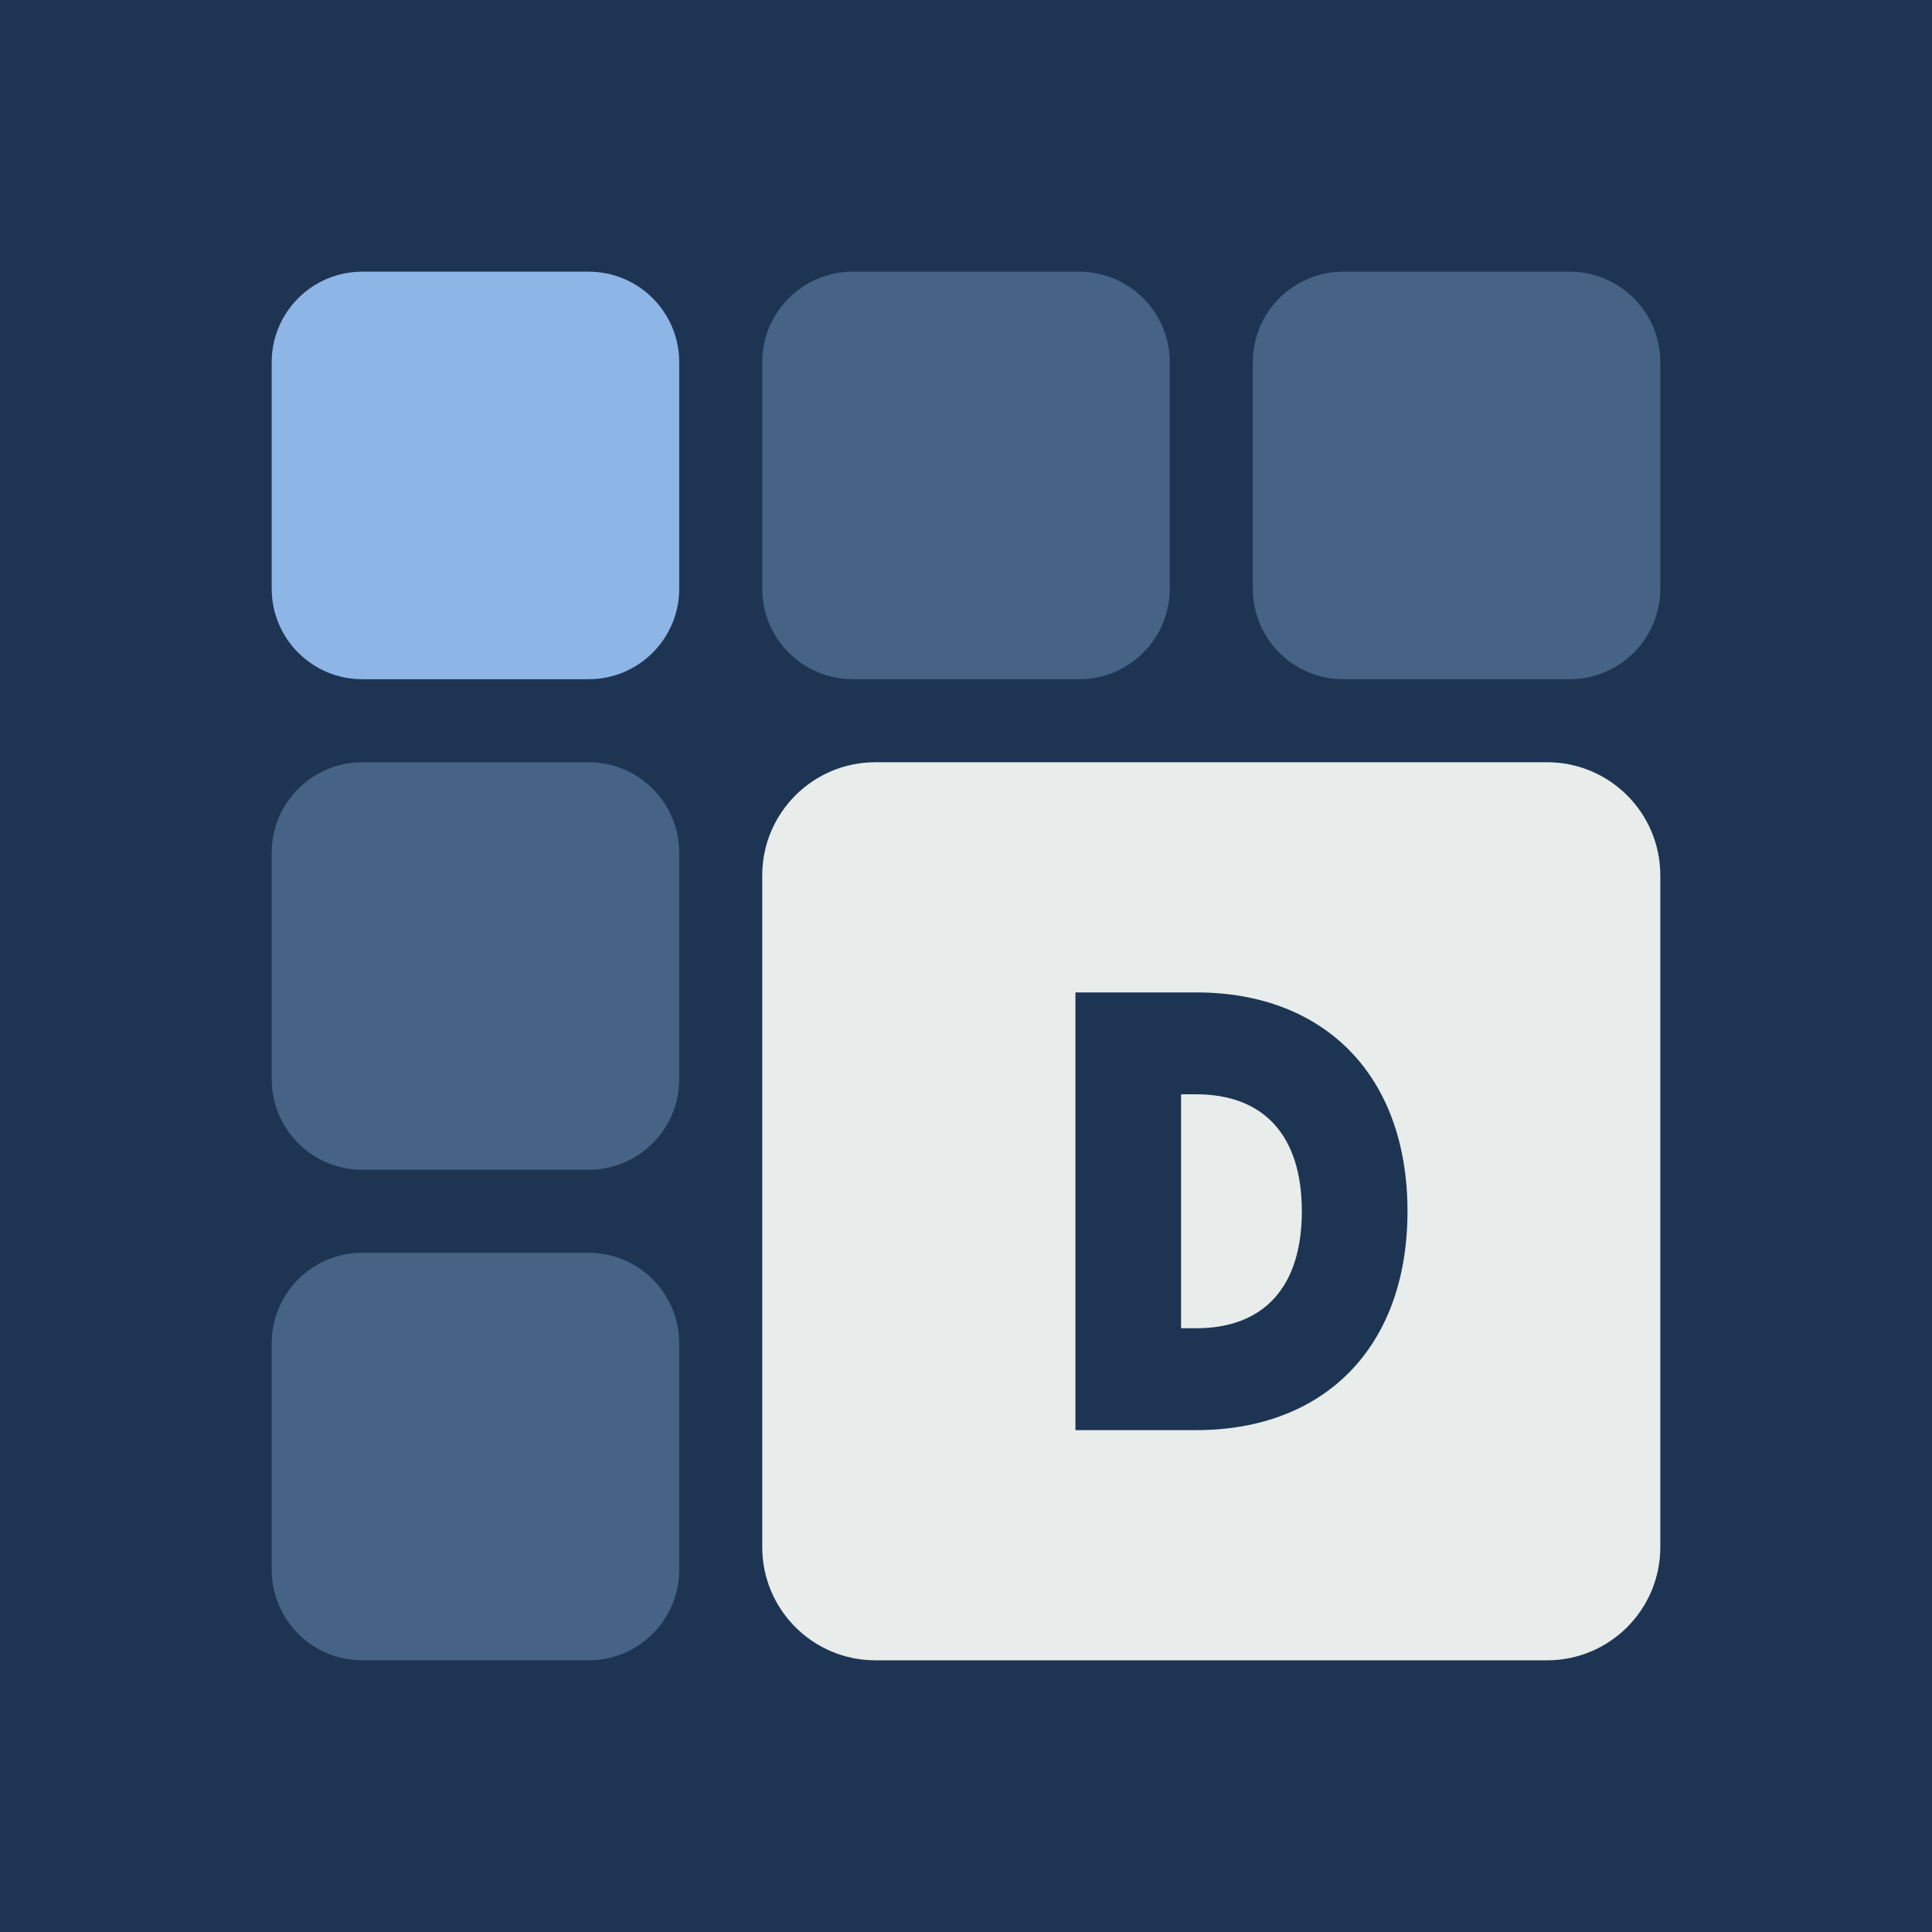
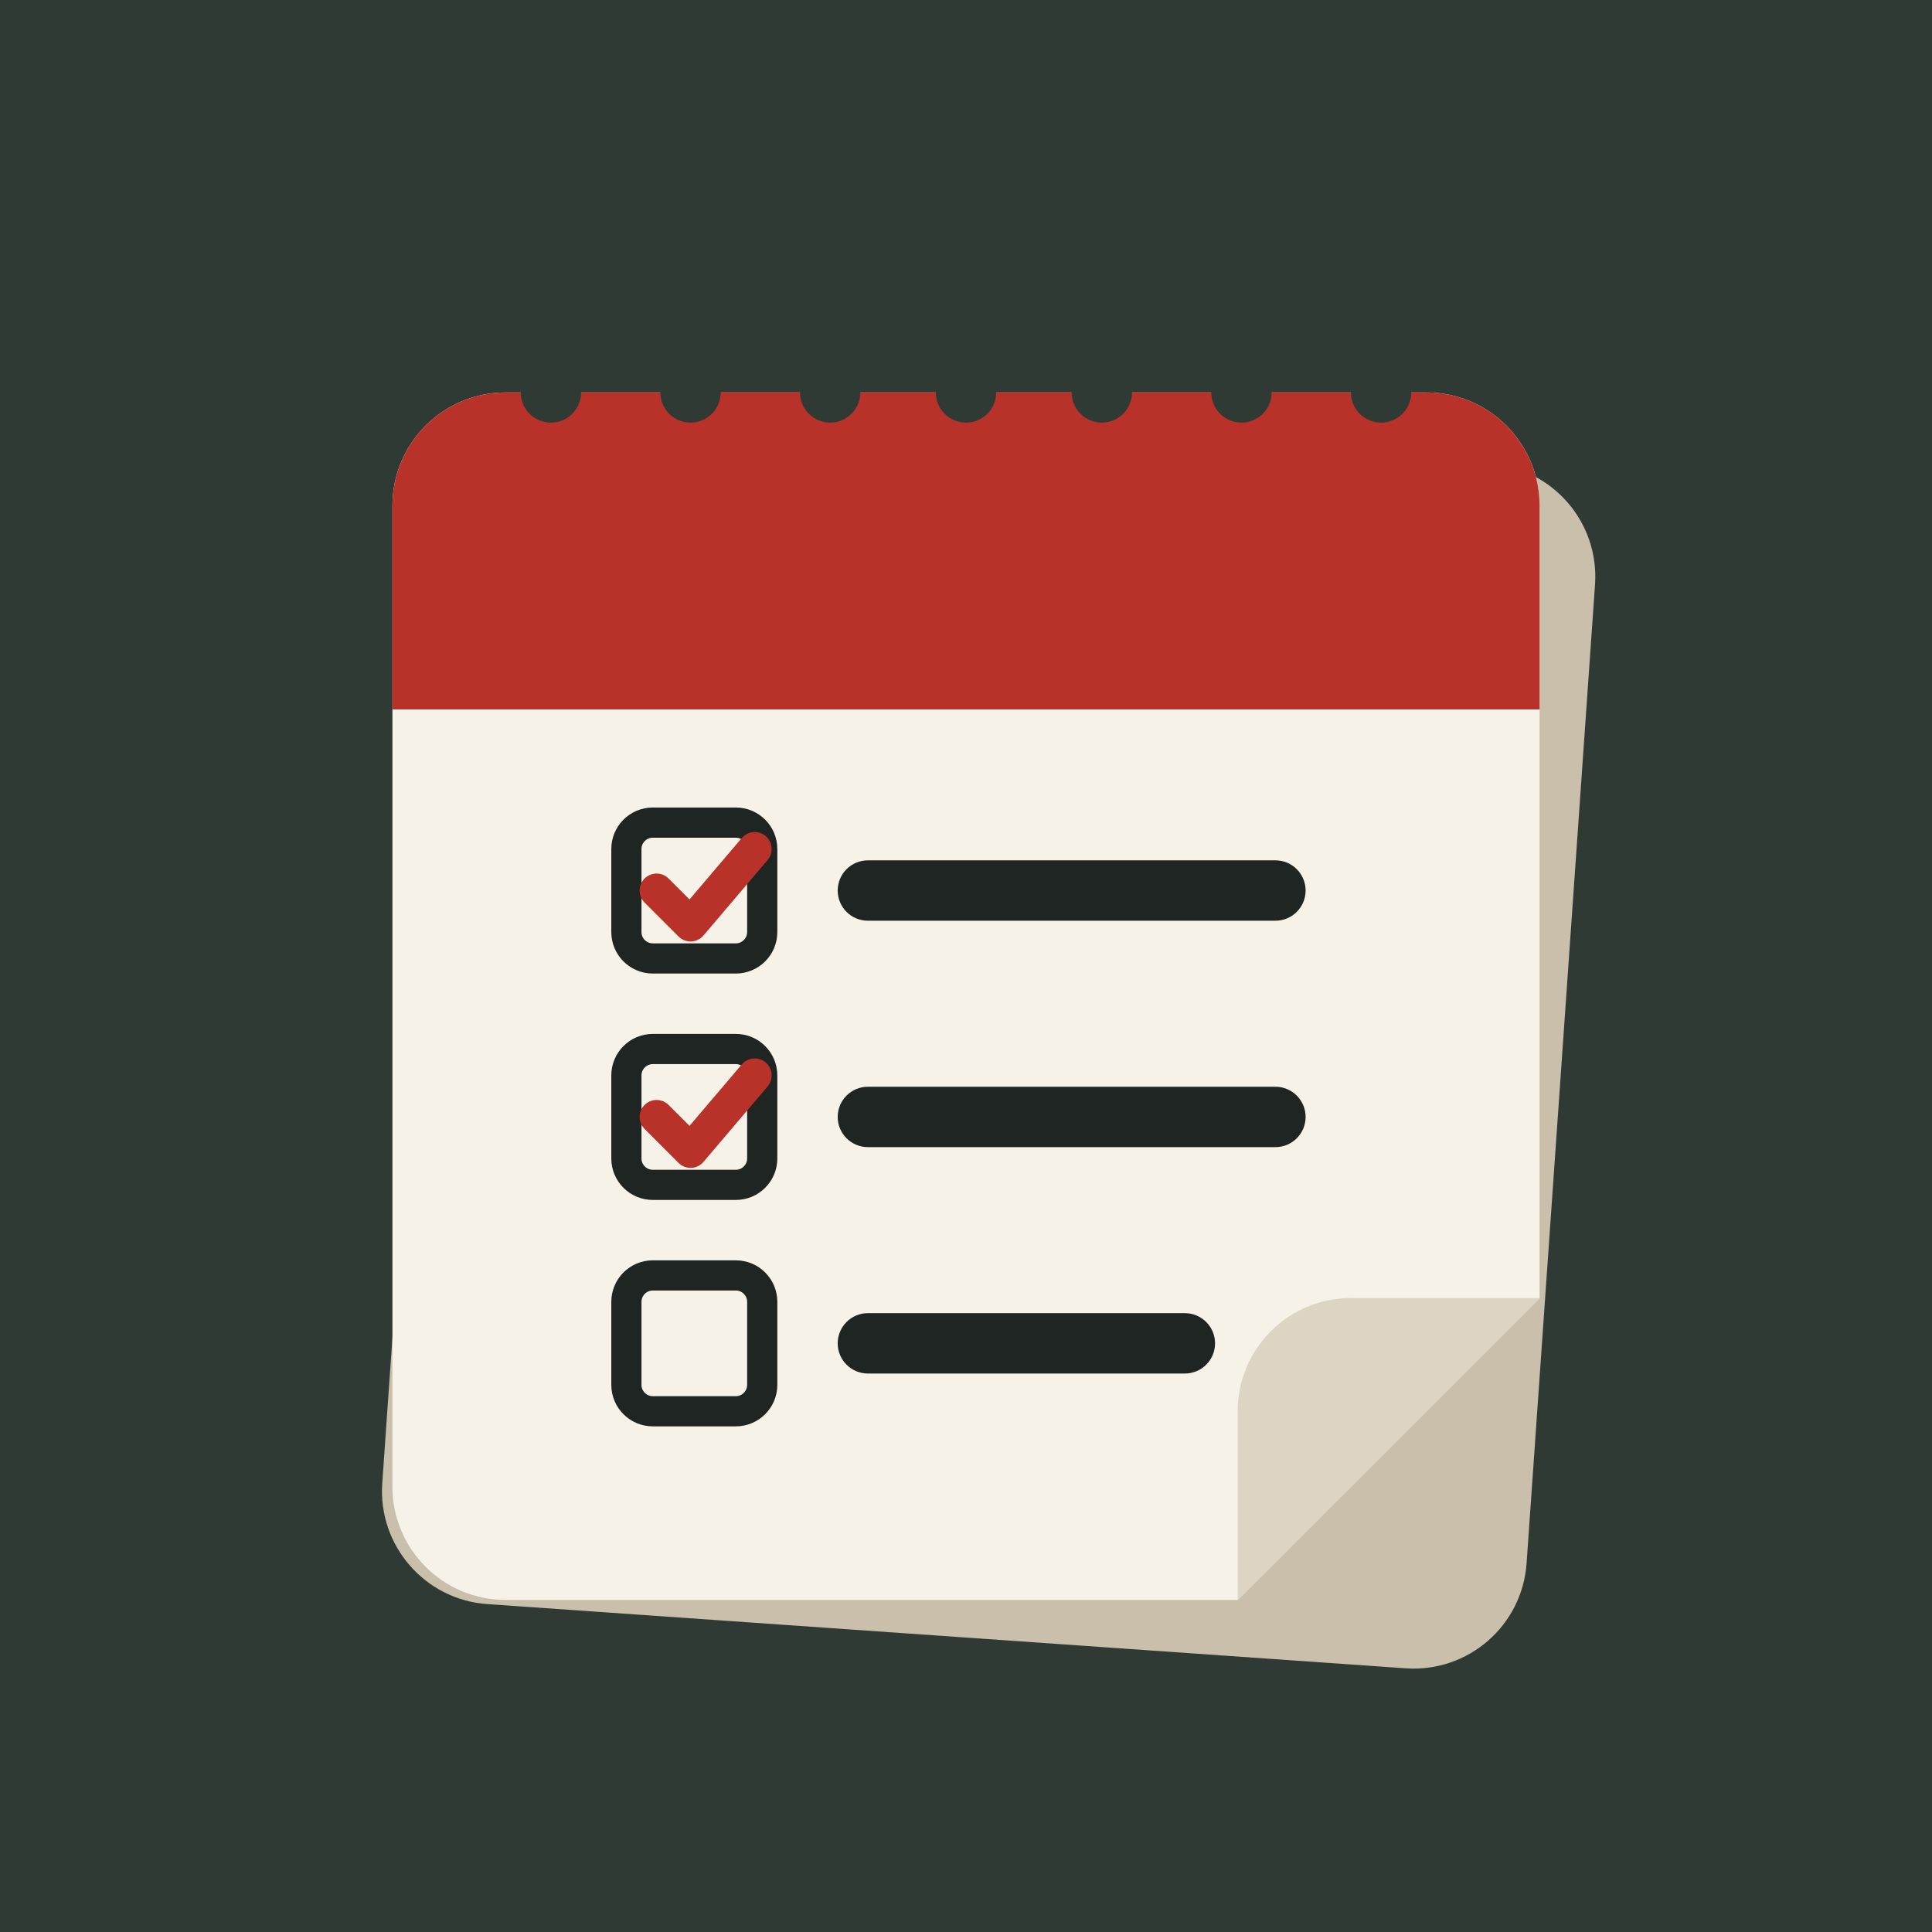
<svg xmlns="http://www.w3.org/2000/svg" viewBox="0 0 512 512">
-   <rect width="512" height="512" fill="#1D3553" />
+   <rect width="512" height="512" fill="#2F3A35" />
  <g id="grid">
-     <rect x="72" y="72" width="108" height="108" rx="24" fill="#8DB5E6" />
-     <rect x="202" y="72" width="108" height="108" rx="24" fill="#466284" />
-     <rect x="332" y="72" width="108" height="108" rx="24" fill="#466284" />
-     <rect x="72" y="202" width="108" height="108" rx="24" fill="#466284" />
-     <rect x="72" y="332" width="108" height="108" rx="24" fill="#466284" />
-     <rect x="202" y="202" width="238" height="238" rx="30" fill="#E8ECEA" />
-     <path d="M285 263h32c34 0 56 22 56 58s-22 58-56 58h-32zm28 27v62h4c18 0 28-11 28-31s-10-31-28-31z" fill="#1D3553" />
+     <rect x="110" y="114" width="304" height="320" rx="30" fill="#C9BFAB" transform="rotate(4 262 274)" />
+     <path d="M134 104h244a30 30 0 0 1 30 30v210l-80 80H134a30 30 0 0 1-30-30V134a30 30 0 0 1 30-30z" fill="#F7F2E8" />
+     <path d="M104 134a30 30 0 0 1 30-30h244a30 30 0 0 1 30 30v54H104z" fill="#B8322A" />
+     <path d="M408 344l-80 80v-50a30 30 0 0 1 30-30z" fill="#DDD5C4" />
+     <g fill="#2F3A35">
+       <circle cx="146" cy="104" r="8" />
+       <circle cx="183" cy="104" r="8" />
+       <circle cx="220" cy="104" r="8" />
+       <circle cx="256" cy="104" r="8" />
+       <circle cx="292" cy="104" r="8" />
+       <circle cx="329" cy="104" r="8" />
+       <circle cx="366" cy="104" r="8" />
+     </g>
+     <rect x="166" y="218" width="36" height="36" rx="7" fill="none" stroke="#1F2522" stroke-width="8" />
+     <path d="M174 236 l9 9 l17 -20" fill="none" stroke="#B8322A" stroke-width="9" stroke-linecap="round" stroke-linejoin="round" />
+     <rect x="222" y="228" width="124" height="16" rx="8" fill="#1F2522" />
+     <rect x="166" y="278" width="36" height="36" rx="7" fill="none" stroke="#1F2522" stroke-width="8" />
+     <path d="M174 296 l9 9 l17 -20" fill="none" stroke="#B8322A" stroke-width="9" stroke-linecap="round" stroke-linejoin="round" />
+     <rect x="222" y="288" width="124" height="16" rx="8" fill="#1F2522" />
+     <rect x="166" y="338" width="36" height="36" rx="7" fill="none" stroke="#1F2522" stroke-width="8" />
+     <rect x="222" y="348" width="100" height="16" rx="8" fill="#1F2522" />
  </g>
</svg>
